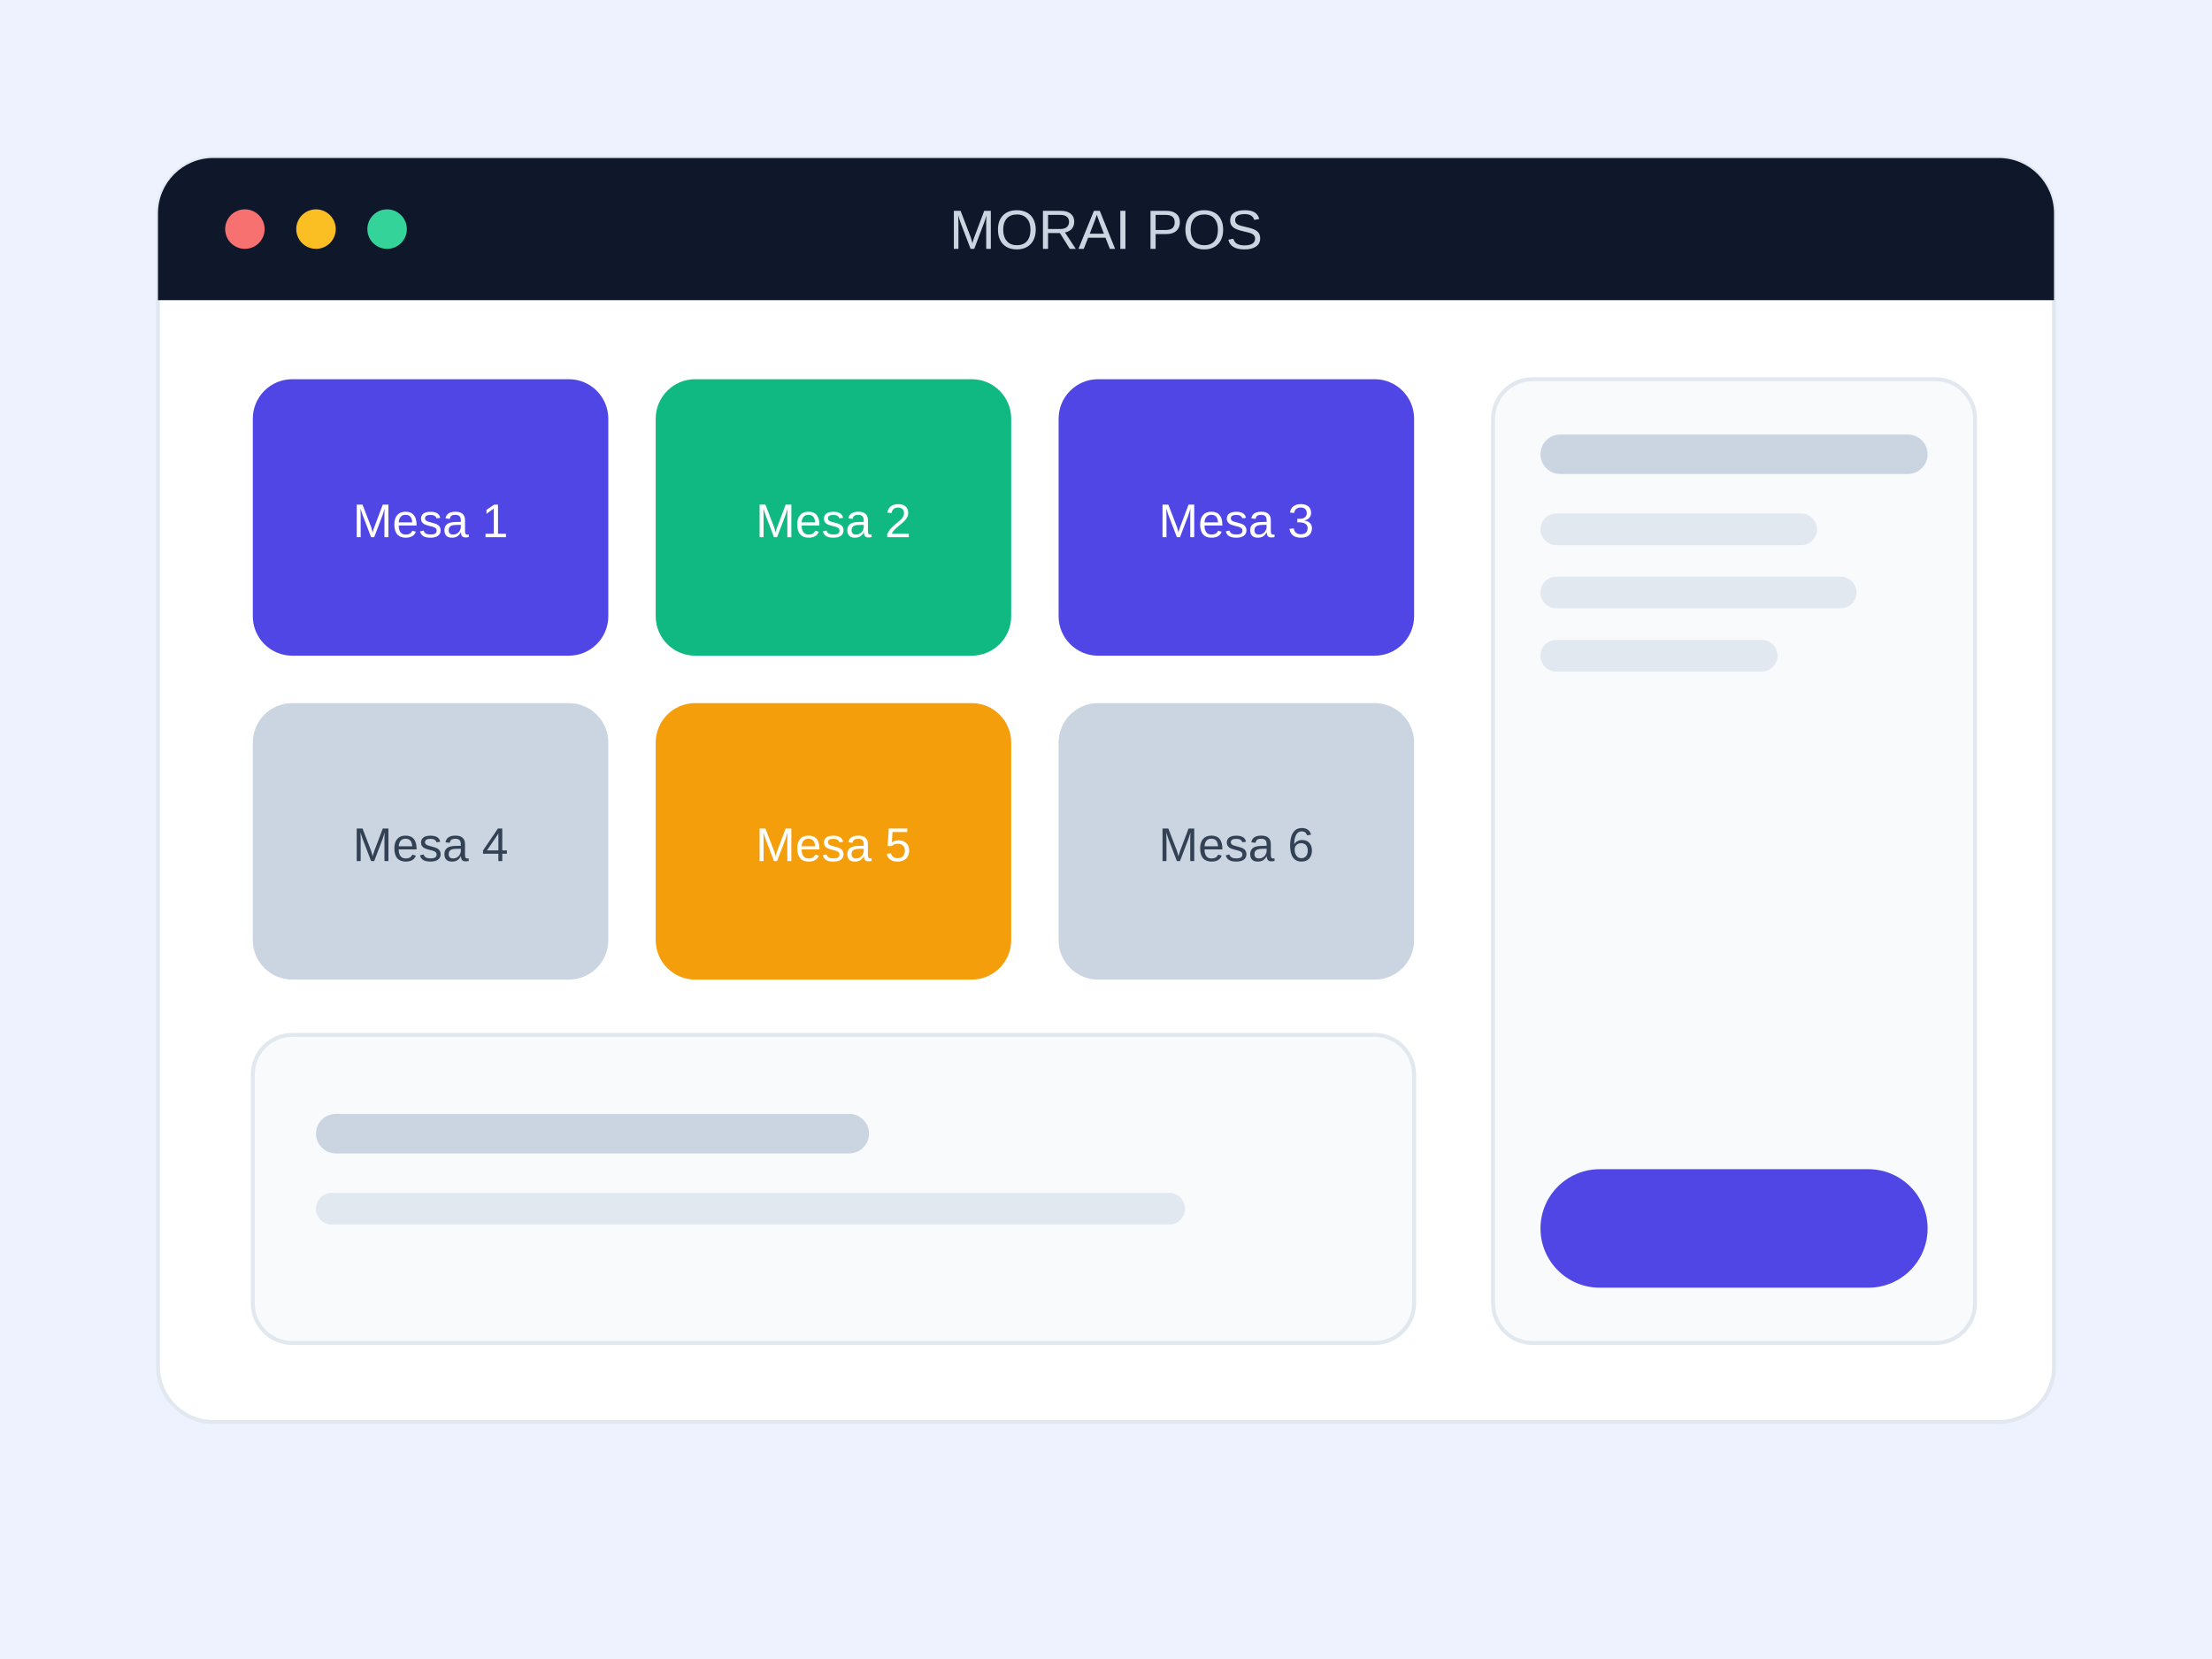
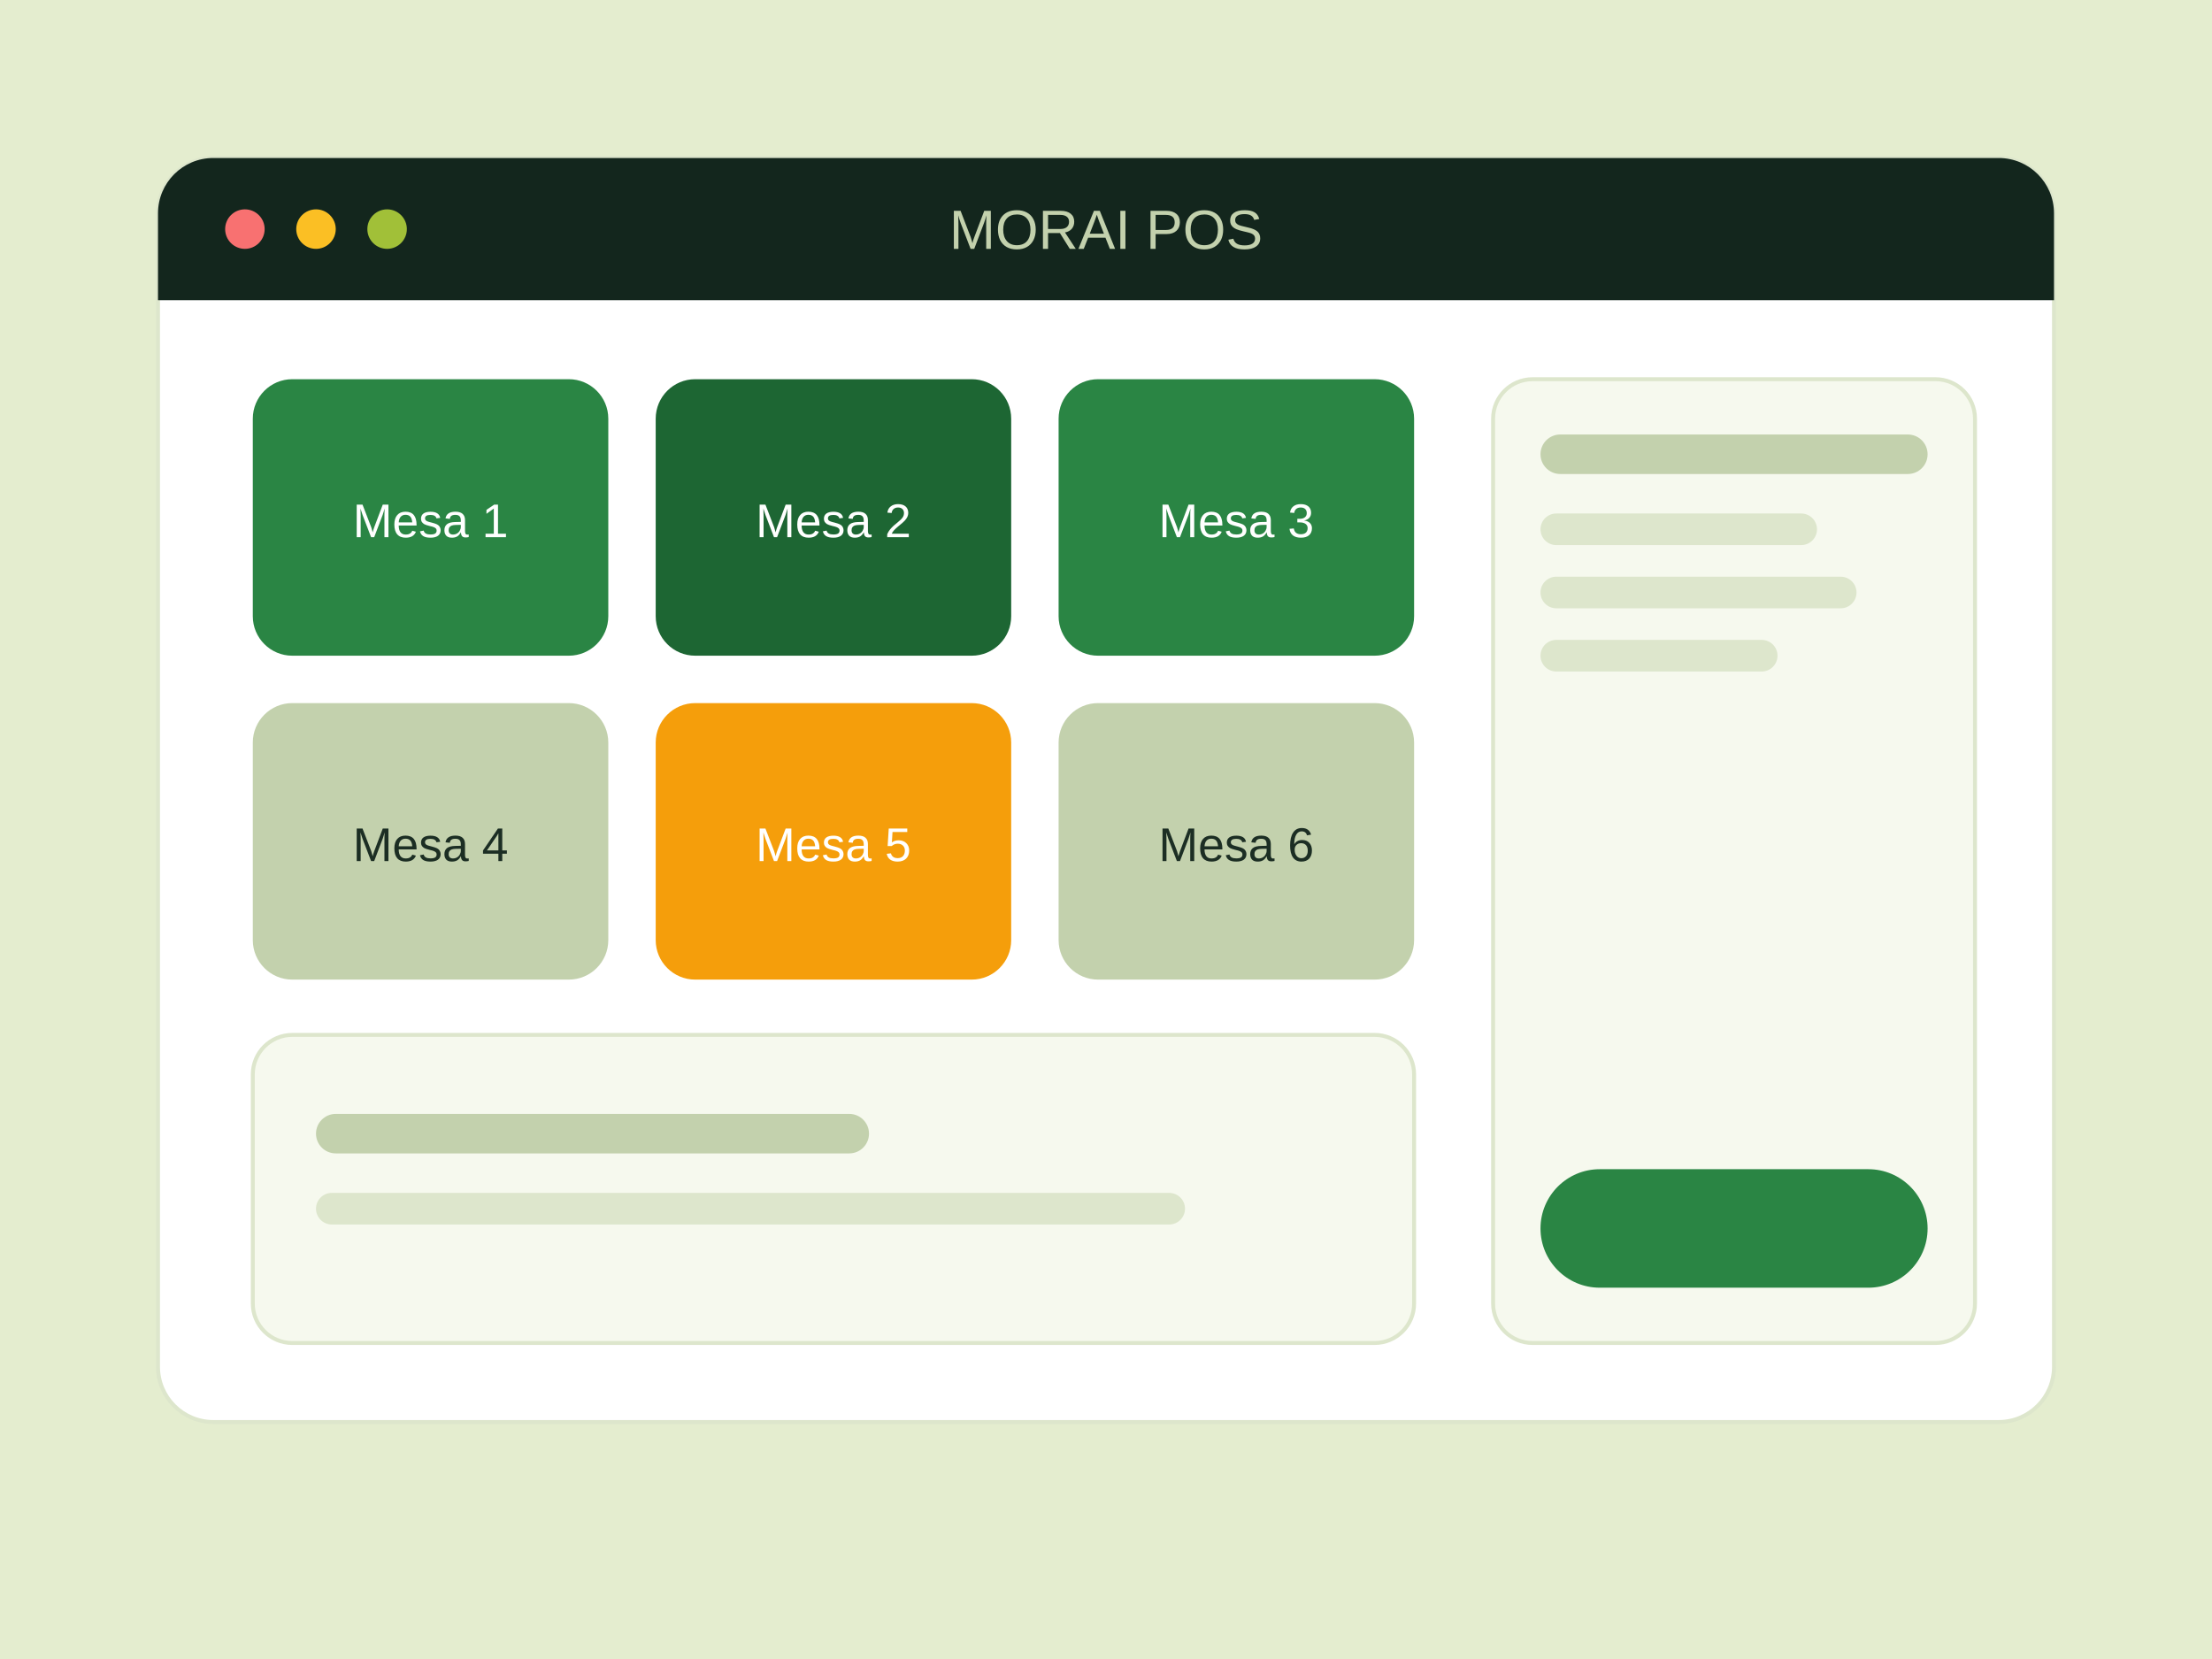
<svg xmlns="http://www.w3.org/2000/svg" width="560" height="420" viewBox="0 0 560 420">
-   <rect width="560" height="420" fill="#EEF2FF" />
-   <rect x="40" y="40" width="480" height="320" rx="14" fill="#fff" stroke="#E2E8F0" />
-   <path d="M54 40h452a14 14 0 0 1 14 14v22H40V54a14 14 0 0 1 14-14z" fill="#0F172A" />
+   <rect width="560" height="420" fill="#e4edcf" />
+   <rect x="40" y="40" width="480" height="320" rx="14" fill="#fff" stroke="#dde6cc" />
+   <path d="M54 40h452a14 14 0 0 1 14 14v22H40V54a14 14 0 0 1 14-14z" fill="#13261d" />
  <circle cx="62" cy="58" r="5" fill="#F87171" />
  <circle cx="80" cy="58" r="5" fill="#FBBF24" />
-   <circle cx="98" cy="58" r="5" fill="#34D399" />
-   <text x="280" y="63" text-anchor="middle" font-family="Segoe UI, Arial, sans-serif" font-size="14" fill="#CBD5E1">MORAI POS</text>
-   <rect x="64" y="96" width="90" height="70" rx="10" fill="#4F46E5" />
+   <circle cx="98" cy="58" r="5" fill="#a1c038" />
+   <text x="280" y="63" text-anchor="middle" font-family="Segoe UI, Arial, sans-serif" font-size="14" fill="#c3d1ad">MORAI POS</text>
+   <rect x="64" y="96" width="90" height="70" rx="10" fill="#2a8544" />
  <text x="109" y="136" text-anchor="middle" font-family="Segoe UI, Arial, sans-serif" font-size="12" fill="#fff">Mesa 1</text>
-   <rect x="166" y="96" width="90" height="70" rx="10" fill="#10B981" />
+   <rect x="166" y="96" width="90" height="70" rx="10" fill="#1d6633" />
  <text x="211" y="136" text-anchor="middle" font-family="Segoe UI, Arial, sans-serif" font-size="12" fill="#fff">Mesa 2</text>
-   <rect x="268" y="96" width="90" height="70" rx="10" fill="#4F46E5" />
+   <rect x="268" y="96" width="90" height="70" rx="10" fill="#2a8544" />
  <text x="313" y="136" text-anchor="middle" font-family="Segoe UI, Arial, sans-serif" font-size="12" fill="#fff">Mesa 3</text>
-   <rect x="64" y="178" width="90" height="70" rx="10" fill="#CBD5E1" />
-   <text x="109" y="218" text-anchor="middle" font-family="Segoe UI, Arial, sans-serif" font-size="12" fill="#334155">Mesa 4</text>
+   <rect x="64" y="178" width="90" height="70" rx="10" fill="#c3d1ad" />
+   <text x="109" y="218" text-anchor="middle" font-family="Segoe UI, Arial, sans-serif" font-size="12" fill="#1c2e24">Mesa 4</text>
  <rect x="166" y="178" width="90" height="70" rx="10" fill="#F59E0B" />
  <text x="211" y="218" text-anchor="middle" font-family="Segoe UI, Arial, sans-serif" font-size="12" fill="#fff">Mesa 5</text>
-   <rect x="268" y="178" width="90" height="70" rx="10" fill="#CBD5E1" />
-   <text x="313" y="218" text-anchor="middle" font-family="Segoe UI, Arial, sans-serif" font-size="12" fill="#334155">Mesa 6</text>
-   <rect x="378" y="96" width="122" height="244" rx="10" fill="#F8FAFC" stroke="#E2E8F0" />
-   <rect x="390" y="110" width="98" height="10" rx="5" fill="#CBD5E1" />
-   <rect x="390" y="130" width="70" height="8" rx="4" fill="#E2E8F0" />
-   <rect x="390" y="146" width="80" height="8" rx="4" fill="#E2E8F0" />
-   <rect x="390" y="162" width="60" height="8" rx="4" fill="#E2E8F0" />
-   <rect x="390" y="296" width="98" height="30" rx="15" fill="#4F46E5" />
-   <rect x="64" y="262" width="294" height="78" rx="10" fill="#F8FAFC" stroke="#E2E8F0" />
-   <rect x="80" y="282" width="140" height="10" rx="5" fill="#CBD5E1" />
-   <rect x="80" y="302" width="220" height="8" rx="4" fill="#E2E8F0" />
+   <rect x="268" y="178" width="90" height="70" rx="10" fill="#c3d1ad" />
+   <text x="313" y="218" text-anchor="middle" font-family="Segoe UI, Arial, sans-serif" font-size="12" fill="#1c2e24">Mesa 6</text>
+   <rect x="378" y="96" width="122" height="244" rx="10" fill="#f6f9ee" stroke="#dde6cc" />
+   <rect x="390" y="110" width="98" height="10" rx="5" fill="#c3d1ad" />
+   <rect x="390" y="130" width="70" height="8" rx="4" fill="#dde6cc" />
+   <rect x="390" y="146" width="80" height="8" rx="4" fill="#dde6cc" />
+   <rect x="390" y="162" width="60" height="8" rx="4" fill="#dde6cc" />
+   <rect x="390" y="296" width="98" height="30" rx="15" fill="#2a8544" />
+   <rect x="64" y="262" width="294" height="78" rx="10" fill="#f6f9ee" stroke="#dde6cc" />
+   <rect x="80" y="282" width="140" height="10" rx="5" fill="#c3d1ad" />
+   <rect x="80" y="302" width="220" height="8" rx="4" fill="#dde6cc" />
</svg>
